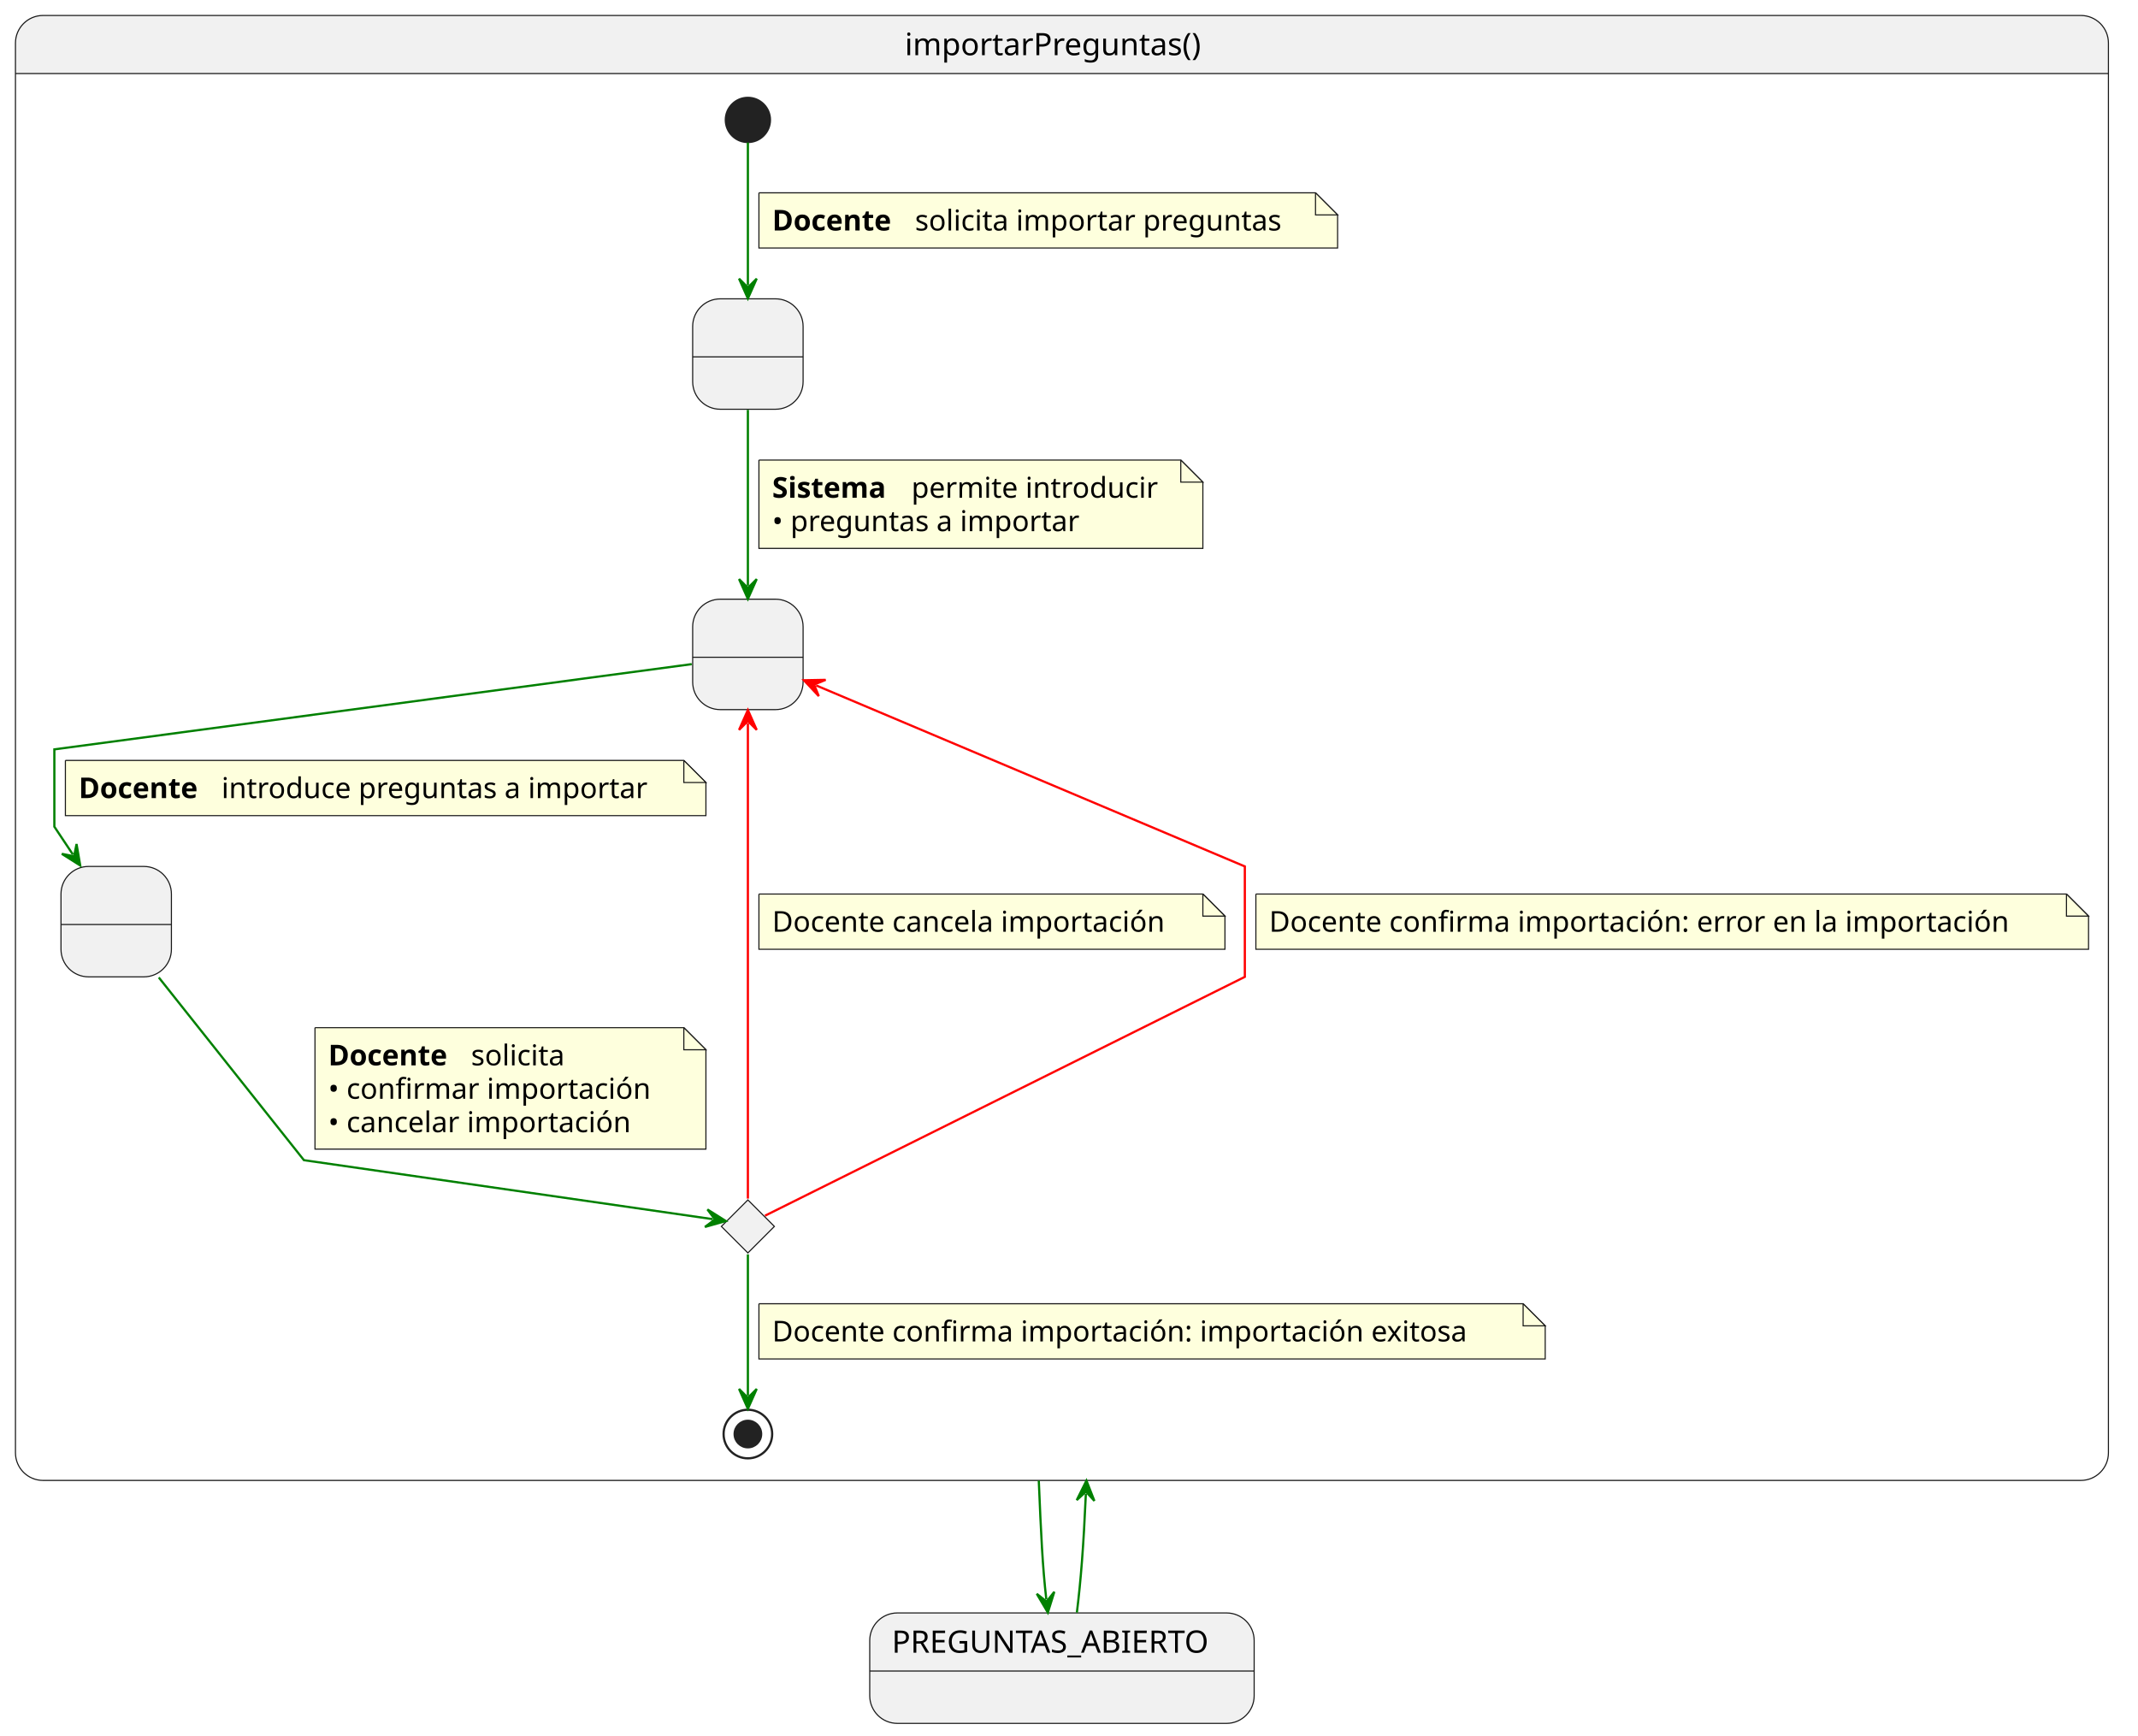
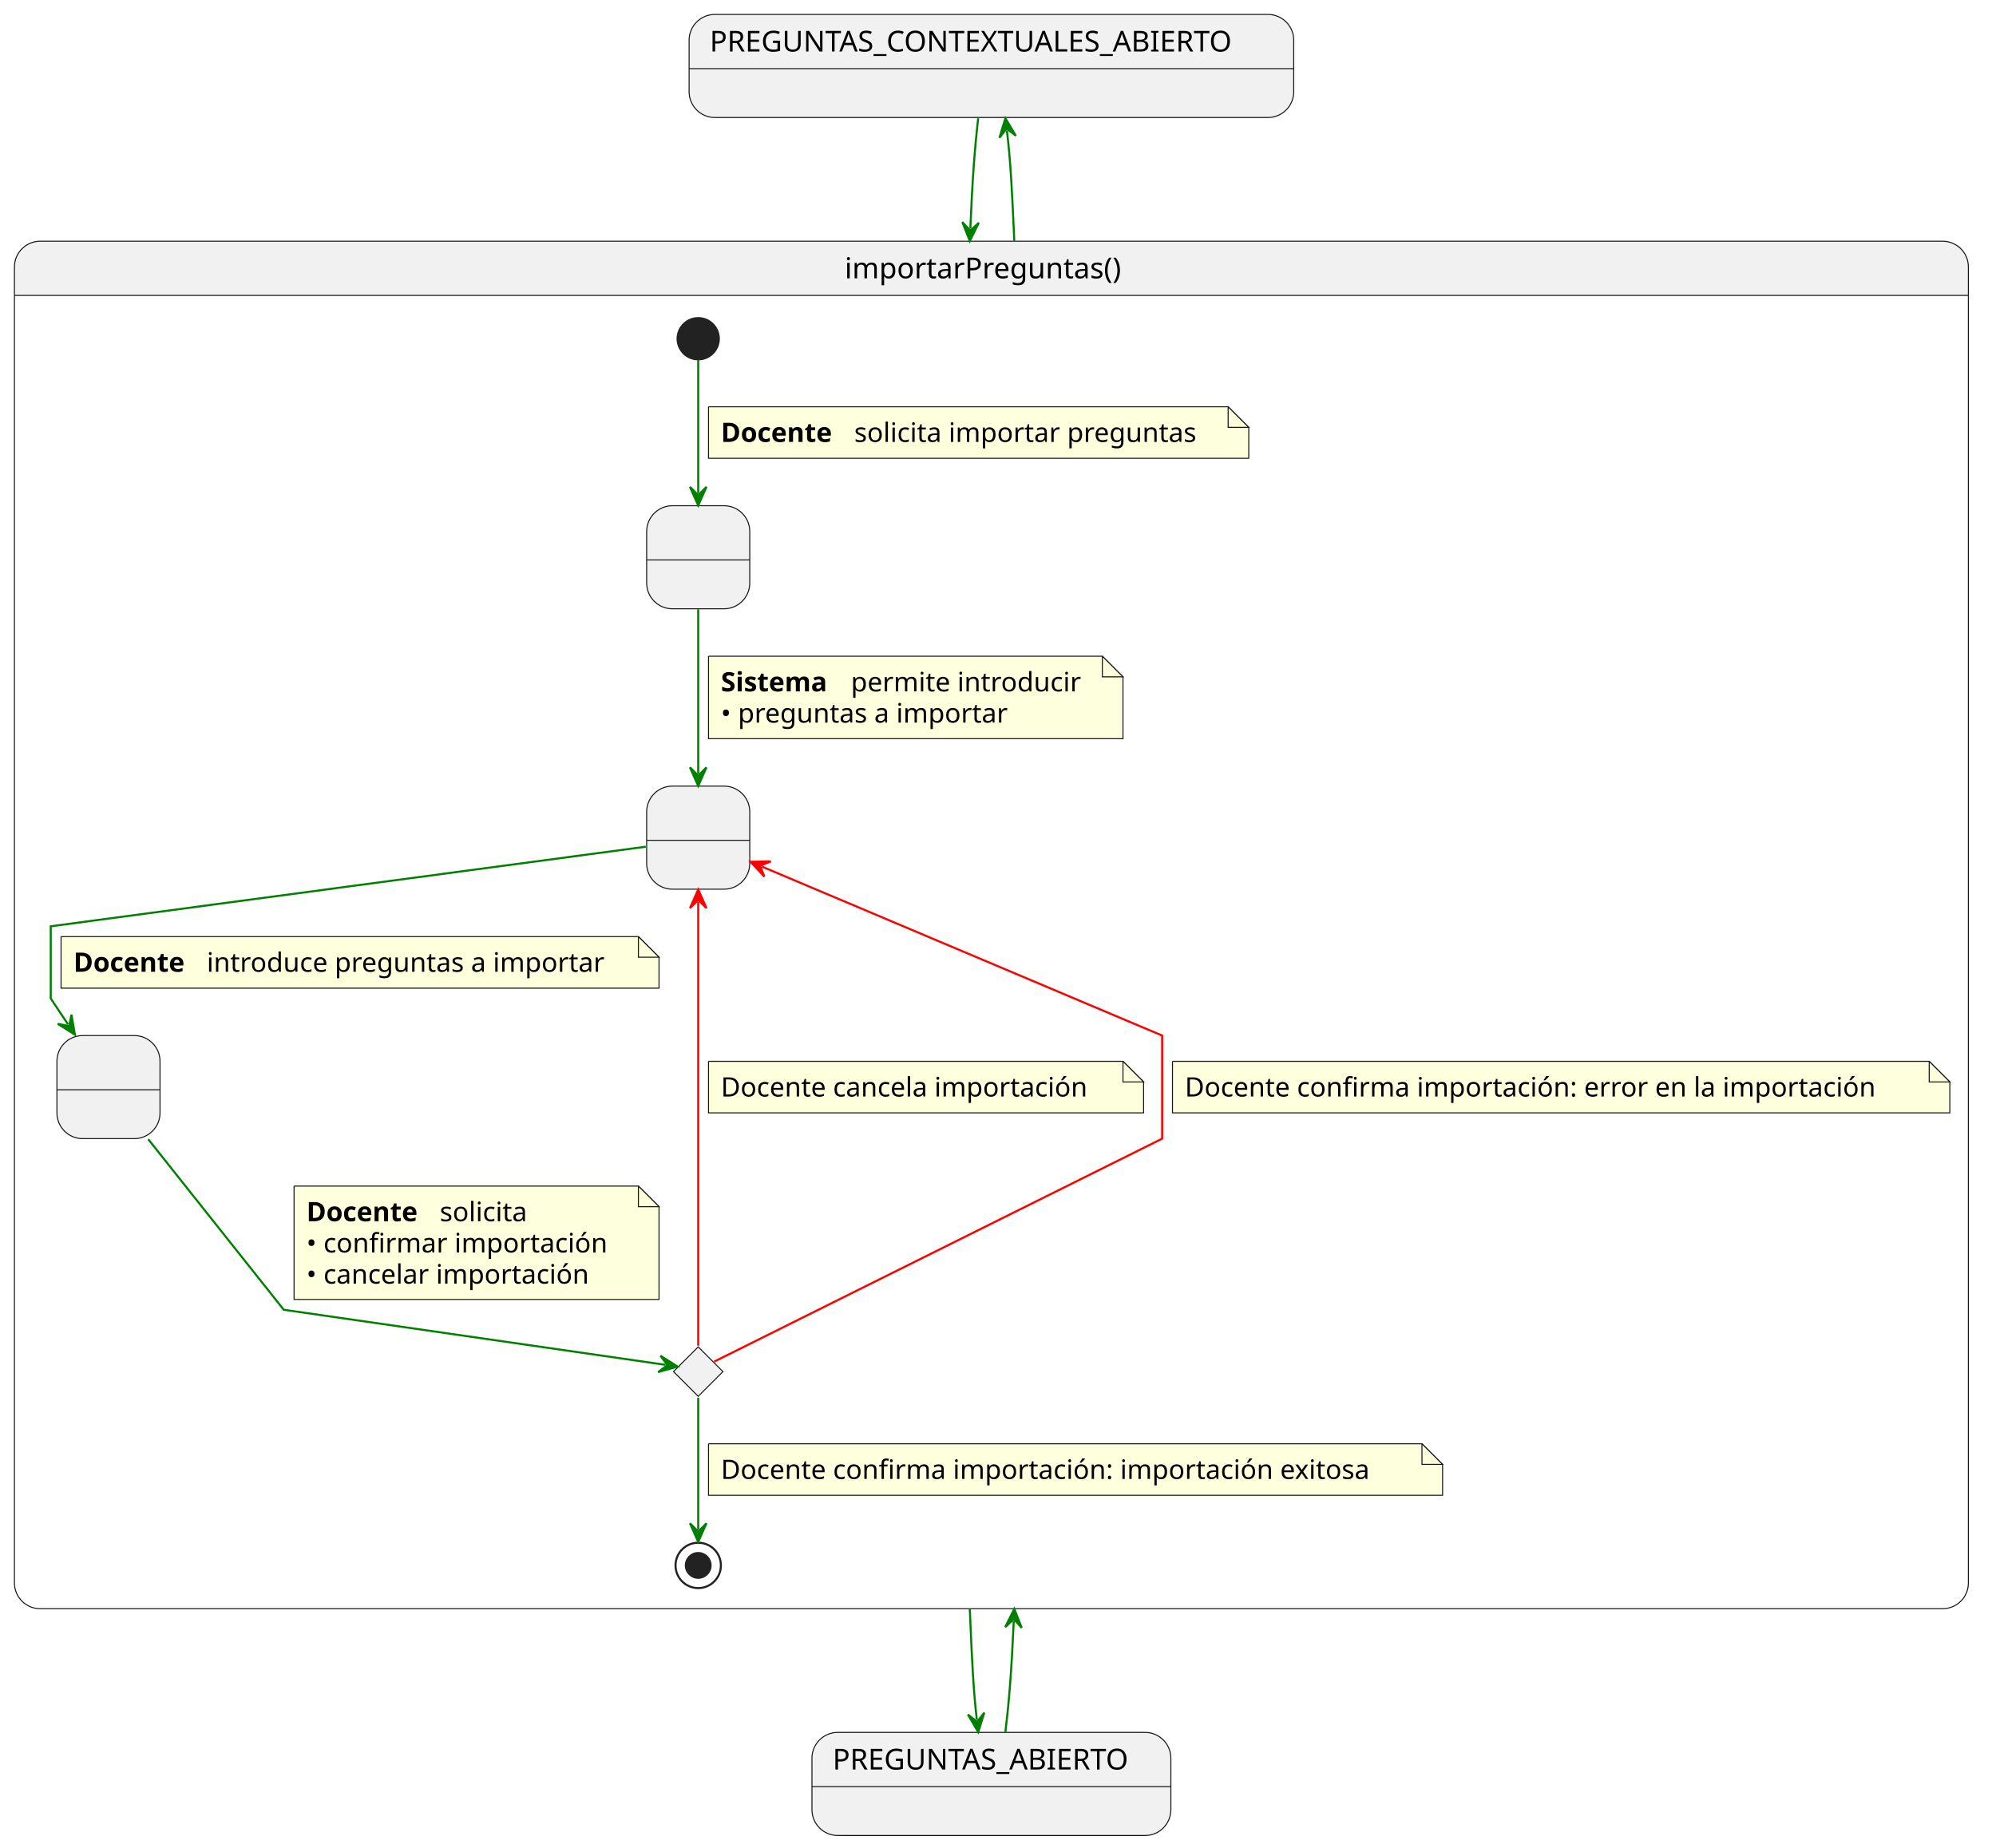
- <svg xmlns="http://www.w3.org/2000/svg" contentStyleType="text/css" data-diagram-type="STATE" height="786px" preserveAspectRatio="none" style="width:968px;height:786px;background:#FFFFFF;" version="1.1" viewBox="0 0 968 786" width="968px" zoomAndPan="magnify">
+ <svg xmlns="http://www.w3.org/2000/svg" contentStyleType="text/css" data-diagram-type="STATE" height="896px" preserveAspectRatio="none" style="width:968px;height:896px;background:#FFFFFF;" version="1.1" viewBox="0 0 968 896" width="968px" zoomAndPan="magnify">
  <defs />
  <g>
-     <path d="M19.5,7 L942.111,7 A12.5,12.5 0 0 1 954.611,19.5 L954.611,33.297 L7,33.297 L7,19.5 A12.5,12.5 0 0 1 19.5,7" fill="#F1F1F1" />
-     <rect fill="none" height="663.297" rx="12.5" ry="12.5" style="stroke:#181818;stroke-width:0.5;" width="947.611" x="7" y="7" />
-     <line style="stroke:#181818;stroke-width:0.5;" x1="7" x2="954.611" y1="33.297" y2="33.297" />
-     <text fill="#000000" font-family="sans-serif" font-size="14" lengthAdjust="spacing" textLength="142.29" x="409.66" y="24.995">importarPreguntas()</text>
+     <g id="PREGUNTAS_CONTEXTUALES_ABIERTO">
+       <rect fill="#F1F1F1" height="50" rx="12.5" ry="12.5" style="stroke:#181818;stroke-width:0.5;" width="293.219" x="334.2" y="7" />
+       <line style="stroke:#181818;stroke-width:0.5;" x1="334.2" x2="627.419" y1="33.297" y2="33.297" />
+       <text fill="#000000" font-family="sans-serif" font-size="14" lengthAdjust="spacing" textLength="273.219" x="344.2" y="24.995">PREGUNTAS_CONTEXTUALES_ABIERTO</text>
+     </g>
+     <path d="M19.5,117 L942.111,117 A12.5,12.5 0 0 1 954.611,129.5 L954.611,143.297 L7,143.297 L7,129.5 A12.5,12.5 0 0 1 19.5,117" fill="#F1F1F1" />
+     <rect fill="none" height="663.297" rx="12.5" ry="12.5" style="stroke:#181818;stroke-width:0.5;" width="947.611" x="7" y="117" />
+     <line style="stroke:#181818;stroke-width:0.5;" x1="7" x2="954.611" y1="143.297" y2="143.297" />
+     <text fill="#000000" font-family="sans-serif" font-size="14" lengthAdjust="spacing" textLength="142.29" x="409.66" y="134.995">importarPreguntas()</text>
    <g id="importarPreguntas.RequiringImport">
-       <rect fill="#F1F1F1" height="50" rx="12.5" ry="12.5" style="stroke:#181818;stroke-width:0.5;" width="50" x="313.611" y="135.297" />
-       <line style="stroke:#181818;stroke-width:0.5;" x1="313.611" x2="363.611" y1="161.594" y2="161.594" />
-       <text fill="#000000" font-family="sans-serif" font-size="14" lengthAdjust="spacing" textLength="4.45" x="336.385" y="153.292"> </text>
+       <rect fill="#F1F1F1" height="50" rx="12.5" ry="12.5" style="stroke:#181818;stroke-width:0.5;" width="50" x="313.611" y="245.297" />
+       <line style="stroke:#181818;stroke-width:0.5;" x1="313.611" x2="363.611" y1="271.594" y2="271.594" />
+       <text fill="#000000" font-family="sans-serif" font-size="14" lengthAdjust="spacing" textLength="4.45" x="336.385" y="263.292"> </text>
    </g>
    <g id="importarPreguntas.ProvidingPreguntas">
-       <rect fill="#F1F1F1" height="50" rx="12.5" ry="12.5" style="stroke:#181818;stroke-width:0.5;" width="50" x="313.611" y="271.297" />
-       <line style="stroke:#181818;stroke-width:0.5;" x1="313.611" x2="363.611" y1="297.594" y2="297.594" />
-       <text fill="#000000" font-family="sans-serif" font-size="14" lengthAdjust="spacing" textLength="4.45" x="336.385" y="289.292"> </text>
+       <rect fill="#F1F1F1" height="50" rx="12.5" ry="12.5" style="stroke:#181818;stroke-width:0.5;" width="50" x="313.611" y="381.297" />
+       <line style="stroke:#181818;stroke-width:0.5;" x1="313.611" x2="363.611" y1="407.594" y2="407.594" />
+       <text fill="#000000" font-family="sans-serif" font-size="14" lengthAdjust="spacing" textLength="4.45" x="336.385" y="399.292"> </text>
    </g>
    <g id="importarPreguntas.ProvidingConfirmation">
-       <rect fill="#F1F1F1" height="50" rx="12.5" ry="12.5" style="stroke:#181818;stroke-width:0.5;" width="50" x="27.61" y="392.297" />
-       <line style="stroke:#181818;stroke-width:0.5;" x1="27.61" x2="77.611" y1="418.594" y2="418.594" />
-       <text fill="#000000" font-family="sans-serif" font-size="14" lengthAdjust="spacing" textLength="4.45" x="50.385" y="410.292"> </text>
+       <rect fill="#F1F1F1" height="50" rx="12.5" ry="12.5" style="stroke:#181818;stroke-width:0.5;" width="50" x="27.61" y="502.297" />
+       <line style="stroke:#181818;stroke-width:0.5;" x1="27.61" x2="77.611" y1="528.594" y2="528.594" />
+       <text fill="#000000" font-family="sans-serif" font-size="14" lengthAdjust="spacing" textLength="4.45" x="50.385" y="520.292"> </text>
    </g>
-     <g class="entity" data-entity="c" data-uid="ent0006" id="entity_c">
-       <polygon fill="#F1F1F1" points="338.611,543.297,350.611,555.297,338.611,567.297,326.611,555.297,338.611,543.297" style="stroke:#181818;stroke-width:0.5;" />
+     <g class="entity" data-entity="c" data-uid="ent0007" id="entity_c">
+       <polygon fill="#F1F1F1" points="338.611,653.297,350.611,665.297,338.611,677.297,326.611,665.297,338.611,653.297" style="stroke:#181818;stroke-width:0.5;" />
    </g>
-     <ellipse cx="338.611" cy="54.297" fill="#222222" rx="10" ry="10" style="stroke:#222222;stroke-width:1;" />
-     <ellipse cx="338.611" cy="649.297" fill="none" rx="11" ry="11" style="stroke:#222222;stroke-width:1;" />
-     <ellipse cx="338.611" cy="649.297" fill="#222222" rx="6" ry="6" style="stroke:#222222;stroke-width:1;" />
-     <g class="link" data-entity-1=".start.importarPreguntas" data-entity-2="RequiringImport" data-source-line="10" data-uid="lnk3" id="link_.start.importarPreguntas_RequiringImport">
-       <path d="M338.611,64.527 C338.611,80.237 338.611,106.657 338.611,129.167" fill="none" id="*start*importarPreguntas-to-RequiringImport" style="stroke:#008000;stroke-width:1;" />
-       <polygon fill="#008000" points="338.611,135.167,342.611,126.167,338.611,130.167,334.611,126.167,338.611,135.167" style="stroke:#008000;stroke-width:1;" />
-       <path d="M343.611,87.297 L343.611,112.297 L605.611,112.297 L605.611,97.297 L595.611,87.297 L343.611,87.297" fill="#FEFFDD" style="stroke:#181818;stroke-width:0.5;" />
-       <path d="M595.611,87.297 L595.611,97.297 L605.611,97.297 L595.611,87.297" fill="#FEFFDD" style="stroke:#181818;stroke-width:0.5;" />
-       <text fill="#000000" font-family="sans-serif" font-size="13" font-weight="bold" lengthAdjust="spacing" textLength="60.531" x="349.611" y="104.364">Docente</text>
-       <text fill="#000000" font-family="sans-serif" font-size="13" lengthAdjust="spacing" textLength="176.433" x="414.274" y="104.364">solicita importar preguntas</text>
+     <ellipse cx="338.611" cy="164.297" fill="#222222" rx="10" ry="10" style="stroke:#222222;stroke-width:1;" />
+     <ellipse cx="338.611" cy="759.297" fill="none" rx="11" ry="11" style="stroke:#222222;stroke-width:1;" />
+     <ellipse cx="338.611" cy="759.297" fill="#222222" rx="6" ry="6" style="stroke:#222222;stroke-width:1;" />
+     <g class="link" data-entity-1=".start.importarPreguntas" data-entity-2="RequiringImport" data-source-line="12" data-uid="lnk3" id="link_.start.importarPreguntas_RequiringImport">
+       <path d="M338.611,174.527 C338.611,190.237 338.611,216.657 338.611,239.167" fill="none" id="*start*importarPreguntas-to-RequiringImport" style="stroke:#008000;stroke-width:1;" />
+       <polygon fill="#008000" points="338.611,245.167,342.611,236.167,338.611,240.167,334.611,236.167,338.611,245.167" style="stroke:#008000;stroke-width:1;" />
+       <path d="M343.611,197.297 L343.611,222.297 L605.611,222.297 L605.611,207.297 L595.611,197.297 L343.611,197.297" fill="#FEFFDD" style="stroke:#181818;stroke-width:0.5;" />
+       <path d="M595.611,197.297 L595.611,207.297 L605.611,207.297 L595.611,197.297" fill="#FEFFDD" style="stroke:#181818;stroke-width:0.5;" />
+       <text fill="#000000" font-family="sans-serif" font-size="13" font-weight="bold" lengthAdjust="spacing" textLength="60.531" x="349.611" y="214.364">Docente</text>
+       <text fill="#000000" font-family="sans-serif" font-size="13" lengthAdjust="spacing" textLength="176.433" x="414.274" y="214.364">solicita importar preguntas</text>
    </g>
-     <g class="link" data-entity-1="RequiringImport" data-entity-2="ProvidingPreguntas" data-source-line="15" data-uid="lnk4" id="link_RequiringImport_ProvidingPreguntas">
-       <path d="M338.611,185.567 C338.611,209.847 338.611,240.987 338.611,265.207" fill="none" id="RequiringImport-to-ProvidingPreguntas" style="stroke:#008000;stroke-width:1;" />
-       <polygon fill="#008000" points="338.611,271.207,342.611,262.207,338.611,266.207,334.611,262.207,338.611,271.207" style="stroke:#008000;stroke-width:1;" />
-       <path d="M343.611,208.297 L343.611,248.297 L544.611,248.297 L544.611,218.297 L534.611,208.297 L343.611,208.297" fill="#FEFFDD" style="stroke:#181818;stroke-width:0.5;" />
-       <path d="M534.611,208.297 L534.611,218.297 L544.611,218.297 L534.611,208.297" fill="#FEFFDD" style="stroke:#181818;stroke-width:0.5;" />
-       <text fill="#000000" font-family="sans-serif" font-size="13" font-weight="bold" lengthAdjust="spacing" textLength="58.906" x="349.611" y="225.364">Sistema</text>
-       <text fill="#000000" font-family="sans-serif" font-size="13" lengthAdjust="spacing" textLength="117.939" x="412.649" y="225.364">permite introducir</text>
-       <text fill="#000000" font-family="sans-serif" font-size="13" lengthAdjust="spacing" textLength="150.427" x="349.611" y="240.497">• preguntas a importar</text>
+     <g class="link" data-entity-1="RequiringImport" data-entity-2="ProvidingPreguntas" data-source-line="17" data-uid="lnk4" id="link_RequiringImport_ProvidingPreguntas">
+       <path d="M338.611,295.567 C338.611,319.847 338.611,350.987 338.611,375.207" fill="none" id="RequiringImport-to-ProvidingPreguntas" style="stroke:#008000;stroke-width:1;" />
+       <polygon fill="#008000" points="338.611,381.207,342.611,372.207,338.611,376.207,334.611,372.207,338.611,381.207" style="stroke:#008000;stroke-width:1;" />
+       <path d="M343.611,318.297 L343.611,358.297 L544.611,358.297 L544.611,328.297 L534.611,318.297 L343.611,318.297" fill="#FEFFDD" style="stroke:#181818;stroke-width:0.5;" />
+       <path d="M534.611,318.297 L534.611,328.297 L544.611,328.297 L534.611,318.297" fill="#FEFFDD" style="stroke:#181818;stroke-width:0.5;" />
+       <text fill="#000000" font-family="sans-serif" font-size="13" font-weight="bold" lengthAdjust="spacing" textLength="58.906" x="349.611" y="335.364">Sistema</text>
+       <text fill="#000000" font-family="sans-serif" font-size="13" lengthAdjust="spacing" textLength="117.939" x="412.649" y="335.364">permite introducir</text>
+       <text fill="#000000" font-family="sans-serif" font-size="13" lengthAdjust="spacing" textLength="150.427" x="349.611" y="350.497">• preguntas a importar</text>
    </g>
-     <g class="link" data-entity-1="ProvidingPreguntas" data-entity-2="ProvidingConfirmation" data-source-line="21" data-uid="lnk5" id="link_ProvidingPreguntas_ProvidingConfirmation">
-       <path d="M313.18,300.697 C238.43,310.697 24.61,339.297 24.61,339.297 C24.61,339.297 24.61,374.297 24.61,374.297 C24.61,374.297 26.832,377.635 32.992,386.875" fill="none" id="ProvidingPreguntas-to-ProvidingConfirmation" style="stroke:#008000;stroke-width:1;" />
-       <polygon fill="#008000" points="36.321,391.867,34.656,382.16,33.547,387.707,28,386.597,36.321,391.867" style="stroke:#008000;stroke-width:1;" />
-       <path d="M29.61,344.297 L29.61,369.297 L319.611,369.297 L319.611,354.297 L309.611,344.297 L29.61,344.297" fill="#FEFFDD" style="stroke:#181818;stroke-width:0.5;" />
-       <path d="M309.611,344.297 L309.611,354.297 L319.611,354.297 L309.611,344.297" fill="#FEFFDD" style="stroke:#181818;stroke-width:0.5;" />
-       <text fill="#000000" font-family="sans-serif" font-size="13" font-weight="bold" lengthAdjust="spacing" textLength="60.531" x="35.611" y="361.364">Docente</text>
-       <text fill="#000000" font-family="sans-serif" font-size="13" lengthAdjust="spacing" textLength="204.642" x="100.274" y="361.364">introduce preguntas a importar</text>
+     <g class="link" data-entity-1="ProvidingPreguntas" data-entity-2="ProvidingConfirmation" data-source-line="23" data-uid="lnk5" id="link_ProvidingPreguntas_ProvidingConfirmation">
+       <path d="M313.18,410.697 C238.43,420.697 24.61,449.297 24.61,449.297 C24.61,449.297 24.61,484.297 24.61,484.297 C24.61,484.297 26.832,487.635 32.992,496.875" fill="none" id="ProvidingPreguntas-to-ProvidingConfirmation" style="stroke:#008000;stroke-width:1;" />
+       <polygon fill="#008000" points="36.321,501.867,34.656,492.16,33.547,497.707,28,496.597,36.321,501.867" style="stroke:#008000;stroke-width:1;" />
+       <path d="M29.61,454.297 L29.61,479.297 L319.611,479.297 L319.611,464.297 L309.611,454.297 L29.61,454.297" fill="#FEFFDD" style="stroke:#181818;stroke-width:0.5;" />
+       <path d="M309.611,454.297 L309.611,464.297 L319.611,464.297 L309.611,454.297" fill="#FEFFDD" style="stroke:#181818;stroke-width:0.5;" />
+       <text fill="#000000" font-family="sans-serif" font-size="13" font-weight="bold" lengthAdjust="spacing" textLength="60.531" x="35.611" y="471.364">Docente</text>
+       <text fill="#000000" font-family="sans-serif" font-size="13" lengthAdjust="spacing" textLength="204.642" x="100.274" y="471.364">introduce preguntas a importar</text>
    </g>
-     <g class="link" data-entity-1="ProvidingConfirmation" data-entity-2="c" data-source-line="26" data-uid="lnk6" id="link_ProvidingConfirmation_c">
-       <path d="M71.9,442.577 C96.981,474.147 137.611,525.297 137.611,525.297 C137.611,525.297 282.142,546.15 322.702,552" fill="none" id="ProvidingConfirmation-to-c" style="stroke:#008000;stroke-width:1;" />
-       <polygon fill="#008000" points="328.64,552.857,320.304,547.613,323.692,552.143,319.162,555.531,328.64,552.857" style="stroke:#008000;stroke-width:1;" />
-       <path d="M142.611,465.297 L142.611,520.297 L319.611,520.297 L319.611,475.297 L309.611,465.297 L142.611,465.297" fill="#FEFFDD" style="stroke:#181818;stroke-width:0.5;" />
-       <path d="M309.611,465.297 L309.611,475.297 L319.611,475.297 L309.611,465.297" fill="#FEFFDD" style="stroke:#181818;stroke-width:0.5;" />
-       <text fill="#000000" font-family="sans-serif" font-size="13" font-weight="bold" lengthAdjust="spacing" textLength="60.531" x="148.611" y="482.364">Docente</text>
-       <text fill="#000000" font-family="sans-serif" font-size="13" lengthAdjust="spacing" textLength="45.773" x="213.274" y="482.364">solicita</text>
-       <text fill="#000000" font-family="sans-serif" font-size="13" lengthAdjust="spacing" textLength="156.622" x="148.611" y="497.497">• confirmar importación</text>
-       <text fill="#000000" font-family="sans-serif" font-size="13" lengthAdjust="spacing" textLength="149.195" x="148.611" y="512.629">• cancelar importación</text>
+     <g class="link" data-entity-1="ProvidingConfirmation" data-entity-2="c" data-source-line="28" data-uid="lnk6" id="link_ProvidingConfirmation_c">
+       <path d="M71.9,552.577 C96.981,584.147 137.611,635.297 137.611,635.297 C137.611,635.297 282.142,656.15 322.702,662" fill="none" id="ProvidingConfirmation-to-c" style="stroke:#008000;stroke-width:1;" />
+       <polygon fill="#008000" points="328.64,662.857,320.304,657.613,323.692,662.143,319.162,665.531,328.64,662.857" style="stroke:#008000;stroke-width:1;" />
+       <path d="M142.611,575.297 L142.611,630.297 L319.611,630.297 L319.611,585.297 L309.611,575.297 L142.611,575.297" fill="#FEFFDD" style="stroke:#181818;stroke-width:0.5;" />
+       <path d="M309.611,575.297 L309.611,585.297 L319.611,585.297 L309.611,575.297" fill="#FEFFDD" style="stroke:#181818;stroke-width:0.5;" />
+       <text fill="#000000" font-family="sans-serif" font-size="13" font-weight="bold" lengthAdjust="spacing" textLength="60.531" x="148.611" y="592.364">Docente</text>
+       <text fill="#000000" font-family="sans-serif" font-size="13" lengthAdjust="spacing" textLength="45.773" x="213.274" y="592.364">solicita</text>
+       <text fill="#000000" font-family="sans-serif" font-size="13" lengthAdjust="spacing" textLength="156.622" x="148.611" y="607.497">• confirmar importación</text>
+       <text fill="#000000" font-family="sans-serif" font-size="13" lengthAdjust="spacing" textLength="149.195" x="148.611" y="622.629">• cancelar importación</text>
    </g>
-     <g class="link" data-entity-1="c" data-entity-2="ProvidingPreguntas" data-source-line="33" data-uid="lnk7" id="link_c_ProvidingPreguntas">
-       <path d="M338.611,542.707 C338.611,503.497 338.611,381.327 338.611,327.477" fill="none" id="c-to-ProvidingPreguntas" style="stroke:#FF0000;stroke-width:1;" />
-       <polygon fill="#FF0000" points="338.611,321.477,334.611,330.477,338.611,326.477,342.611,330.477,338.611,321.477" style="stroke:#FF0000;stroke-width:1;" />
-       <path d="M343.611,404.797 L343.611,429.797 L554.611,429.797 L554.611,414.797 L544.611,404.797 L343.611,404.797" fill="#FEFFDD" style="stroke:#181818;stroke-width:0.5;" />
-       <path d="M544.611,404.797 L544.611,414.797 L554.611,414.797 L544.611,404.797" fill="#FEFFDD" style="stroke:#181818;stroke-width:0.5;" />
-       <text fill="#000000" font-family="sans-serif" font-size="13" lengthAdjust="spacing" textLength="190.626" x="349.611" y="421.864">Docente cancela importación</text>
+     <g class="link" data-entity-1="c" data-entity-2="ProvidingPreguntas" data-source-line="35" data-uid="lnk7" id="link_c_ProvidingPreguntas">
+       <path d="M338.611,652.707 C338.611,613.497 338.611,491.327 338.611,437.477" fill="none" id="c-to-ProvidingPreguntas" style="stroke:#FF0000;stroke-width:1;" />
+       <polygon fill="#FF0000" points="338.611,431.477,334.611,440.477,338.611,436.477,342.611,440.477,338.611,431.477" style="stroke:#FF0000;stroke-width:1;" />
+       <path d="M343.611,514.797 L343.611,539.797 L554.611,539.797 L554.611,524.797 L544.611,514.797 L343.611,514.797" fill="#FEFFDD" style="stroke:#181818;stroke-width:0.5;" />
+       <path d="M544.611,514.797 L544.611,524.797 L554.611,524.797 L544.611,514.797" fill="#FEFFDD" style="stroke:#181818;stroke-width:0.5;" />
+       <text fill="#000000" font-family="sans-serif" font-size="13" lengthAdjust="spacing" textLength="190.626" x="349.611" y="531.864">Docente cancela importación</text>
    </g>
-     <g class="link" data-entity-1="c" data-entity-2="ProvidingPreguntas" data-source-line="38" data-uid="lnk8" id="link_c_ProvidingPreguntas">
-       <path d="M346.361,550.437 C385.921,530.747 563.611,442.297 563.611,442.297 C563.611,442.297 563.611,392.297 563.611,392.297 C563.611,392.297 428.358,335.191 369.508,310.341" fill="none" id="c-to-ProvidingPreguntas-1" style="stroke:#FF0000;stroke-width:1;" />
-       <polygon fill="#FF0000" points="363.981,308.007,370.716,315.193,368.587,309.952,373.828,307.823,363.981,308.007" style="stroke:#FF0000;stroke-width:1;" />
-       <path d="M568.611,404.797 L568.611,429.797 L945.611,429.797 L945.611,414.797 L935.611,404.797 L568.611,404.797" fill="#FEFFDD" style="stroke:#181818;stroke-width:0.5;" />
-       <path d="M935.611,404.797 L935.611,414.797 L945.611,414.797 L935.611,404.797" fill="#FEFFDD" style="stroke:#181818;stroke-width:0.5;" />
-       <text fill="#000000" font-family="sans-serif" font-size="13" lengthAdjust="spacing" textLength="356.605" x="574.611" y="421.864">Docente confirma importación: error en la importación</text>
+     <g class="link" data-entity-1="c" data-entity-2="ProvidingPreguntas" data-source-line="40" data-uid="lnk8" id="link_c_ProvidingPreguntas">
+       <path d="M346.361,660.437 C385.921,640.747 563.611,552.297 563.611,552.297 C563.611,552.297 563.611,502.297 563.611,502.297 C563.611,502.297 428.358,445.191 369.508,420.341" fill="none" id="c-to-ProvidingPreguntas-1" style="stroke:#FF0000;stroke-width:1;" />
+       <polygon fill="#FF0000" points="363.981,418.007,370.716,425.193,368.587,419.952,373.828,417.823,363.981,418.007" style="stroke:#FF0000;stroke-width:1;" />
+       <path d="M568.611,514.797 L568.611,539.797 L945.611,539.797 L945.611,524.797 L935.611,514.797 L568.611,514.797" fill="#FEFFDD" style="stroke:#181818;stroke-width:0.5;" />
+       <path d="M935.611,514.797 L935.611,524.797 L945.611,524.797 L935.611,514.797" fill="#FEFFDD" style="stroke:#181818;stroke-width:0.5;" />
+       <text fill="#000000" font-family="sans-serif" font-size="13" lengthAdjust="spacing" textLength="356.605" x="574.611" y="531.864">Docente confirma importación: error en la importación</text>
    </g>
-     <g class="link" data-entity-1="c" data-entity-2=".end.importarPreguntas" data-source-line="43" data-uid="lnk10" id="link_c_.end.importarPreguntas">
-       <path d="M338.611,567.947 C338.611,586.037 338.611,614.567 338.611,631.877" fill="none" id="c-to-*end*importarPreguntas" style="stroke:#008000;stroke-width:1;" />
-       <polygon fill="#008000" points="338.611,637.877,342.611,628.877,338.611,632.877,334.611,628.877,338.611,637.877" style="stroke:#008000;stroke-width:1;" />
-       <path d="M343.611,590.297 L343.611,615.297 L699.611,615.297 L699.611,600.297 L689.611,590.297 L343.611,590.297" fill="#FEFFDD" style="stroke:#181818;stroke-width:0.5;" />
-       <path d="M689.611,590.297 L689.611,600.297 L699.611,600.297 L689.611,590.297" fill="#FEFFDD" style="stroke:#181818;stroke-width:0.5;" />
-       <text fill="#000000" font-family="sans-serif" font-size="13" lengthAdjust="spacing" textLength="335.632" x="349.611" y="607.364">Docente confirma importación: importación exitosa</text>
+     <g class="link" data-entity-1="c" data-entity-2=".end.importarPreguntas" data-source-line="45" data-uid="lnk10" id="link_c_.end.importarPreguntas">
+       <path d="M338.611,677.947 C338.611,696.037 338.611,724.567 338.611,741.877" fill="none" id="c-to-*end*importarPreguntas" style="stroke:#008000;stroke-width:1;" />
+       <polygon fill="#008000" points="338.611,747.877,342.611,738.877,338.611,742.877,334.611,738.877,338.611,747.877" style="stroke:#008000;stroke-width:1;" />
+       <path d="M343.611,700.297 L343.611,725.297 L699.611,725.297 L699.611,710.297 L689.611,700.297 L343.611,700.297" fill="#FEFFDD" style="stroke:#181818;stroke-width:0.5;" />
+       <path d="M689.611,700.297 L689.611,710.297 L699.611,710.297 L689.611,700.297" fill="#FEFFDD" style="stroke:#181818;stroke-width:0.5;" />
+       <text fill="#000000" font-family="sans-serif" font-size="13" lengthAdjust="spacing" textLength="335.632" x="349.611" y="717.364">Docente confirma importación: importación exitosa</text>
    </g>
    <g id="PREGUNTAS_ABIERTO">
-       <rect fill="#F1F1F1" height="50" rx="12.5" ry="12.5" style="stroke:#181818;stroke-width:0.5;" width="174.055" x="393.78" y="730.3" />
-       <line style="stroke:#181818;stroke-width:0.5;" x1="393.78" x2="567.835" y1="756.597" y2="756.597" />
-       <text fill="#000000" font-family="sans-serif" font-size="14" lengthAdjust="spacing" textLength="154.055" x="403.78" y="748.295">PREGUNTAS_ABIERTO</text>
+       <rect fill="#F1F1F1" height="50" rx="12.5" ry="12.5" style="stroke:#181818;stroke-width:0.5;" width="174.055" x="393.78" y="840.3" />
+       <line style="stroke:#181818;stroke-width:0.5;" x1="393.78" x2="567.835" y1="866.597" y2="866.597" />
+       <text fill="#000000" font-family="sans-serif" font-size="14" lengthAdjust="spacing" textLength="154.055" x="403.78" y="858.295">PREGUNTAS_ABIERTO</text>
    </g>
-     <g class="link" data-entity-1="PREGUNTAS_ABIERTO" data-entity-2="importarPreguntas" data-source-line="49" data-uid="lnk12" id="link_PREGUNTAS_ABIERTO_importarPreguntas">
-       <path d="M487.57,730.12 C489.38,715.34 490.553,700.634 491.633,676.384" fill="none" id="PREGUNTAS_ABIERTO-to-importarPreguntas" style="stroke:#008000;stroke-width:1;" />
-       <polygon fill="#008000" points="491.9,670.39,487.503,679.203,491.678,675.385,495.496,679.559,491.9,670.39" style="stroke:#008000;stroke-width:1;" />
+     <g class="link" data-entity-1="PREGUNTAS_ABIERTO" data-entity-2="importarPreguntas" data-source-line="52" data-uid="lnk12" id="link_PREGUNTAS_ABIERTO_importarPreguntas">
+       <path d="M487.57,840.12 C489.38,825.34 490.553,810.634 491.633,786.384" fill="none" id="PREGUNTAS_ABIERTO-to-importarPreguntas" style="stroke:#008000;stroke-width:1;" />
+       <polygon fill="#008000" points="491.9,780.39,487.503,789.203,491.678,785.385,495.496,789.559,491.9,780.39" style="stroke:#008000;stroke-width:1;" />
    </g>
-     <g class="link" data-entity-1="importarPreguntas" data-entity-2="PREGUNTAS_ABIERTO" data-source-line="50" data-uid="lnk13" id="link_importarPreguntas_PREGUNTAS_ABIERTO">
-       <path d="M470.32,670.39 C471.34,694.64 472.02,709.38 473.73,724.16" fill="none" id="importarPreguntas-to-PREGUNTAS_ABIERTO" style="stroke:#008000;stroke-width:1;" />
-       <polygon fill="#008000" points="474.42,730.12,477.359,720.72,473.845,725.153,469.412,721.639,474.42,730.12" style="stroke:#008000;stroke-width:1;" />
+     <g class="link" data-entity-1="importarPreguntas" data-entity-2="PREGUNTAS_ABIERTO" data-source-line="53" data-uid="lnk13" id="link_importarPreguntas_PREGUNTAS_ABIERTO">
+       <path d="M470.32,780.39 C471.34,804.64 472.02,819.38 473.73,834.16" fill="none" id="importarPreguntas-to-PREGUNTAS_ABIERTO" style="stroke:#008000;stroke-width:1;" />
+       <polygon fill="#008000" points="474.42,840.12,477.359,830.72,473.845,835.153,469.412,831.639,474.42,840.12" style="stroke:#008000;stroke-width:1;" />
+     </g>
+     <g class="link" data-entity-1="PREGUNTAS_CONTEXTUALES_ABIERTO" data-entity-2="importarPreguntas" data-source-line="56" data-uid="lnk14" id="link_PREGUNTAS_CONTEXTUALES_ABIERTO_importarPreguntas">
+       <path d="M474.39,57.39 C472.7,72.15 471.591,86.765 470.581,110.885" fill="none" id="PREGUNTAS_CONTEXTUALES_ABIERTO-to-importarPreguntas" style="stroke:#008000;stroke-width:1;" />
+       <polygon fill="#008000" points="470.33,116.88,474.703,108.055,470.539,111.884,466.71,107.721,470.33,116.88" style="stroke:#008000;stroke-width:1;" />
+     </g>
+     <g class="link" data-entity-1="importarPreguntas" data-entity-2="PREGUNTAS_CONTEXTUALES_ABIERTO" data-source-line="57" data-uid="lnk15" id="link_importarPreguntas_PREGUNTAS_CONTEXTUALES_ABIERTO">
+       <path d="M491.9,116.88 C490.83,92.76 490.116,78.106 488.316,63.346" fill="none" id="importarPreguntas-to-PREGUNTAS_CONTEXTUALES_ABIERTO" style="stroke:#008000;stroke-width:1;" />
+       <polygon fill="#008000" points="487.59,57.39,484.709,66.808,488.195,62.353,492.65,65.84,487.59,57.39" style="stroke:#008000;stroke-width:1;" />
    </g>
  </g>
</svg>
